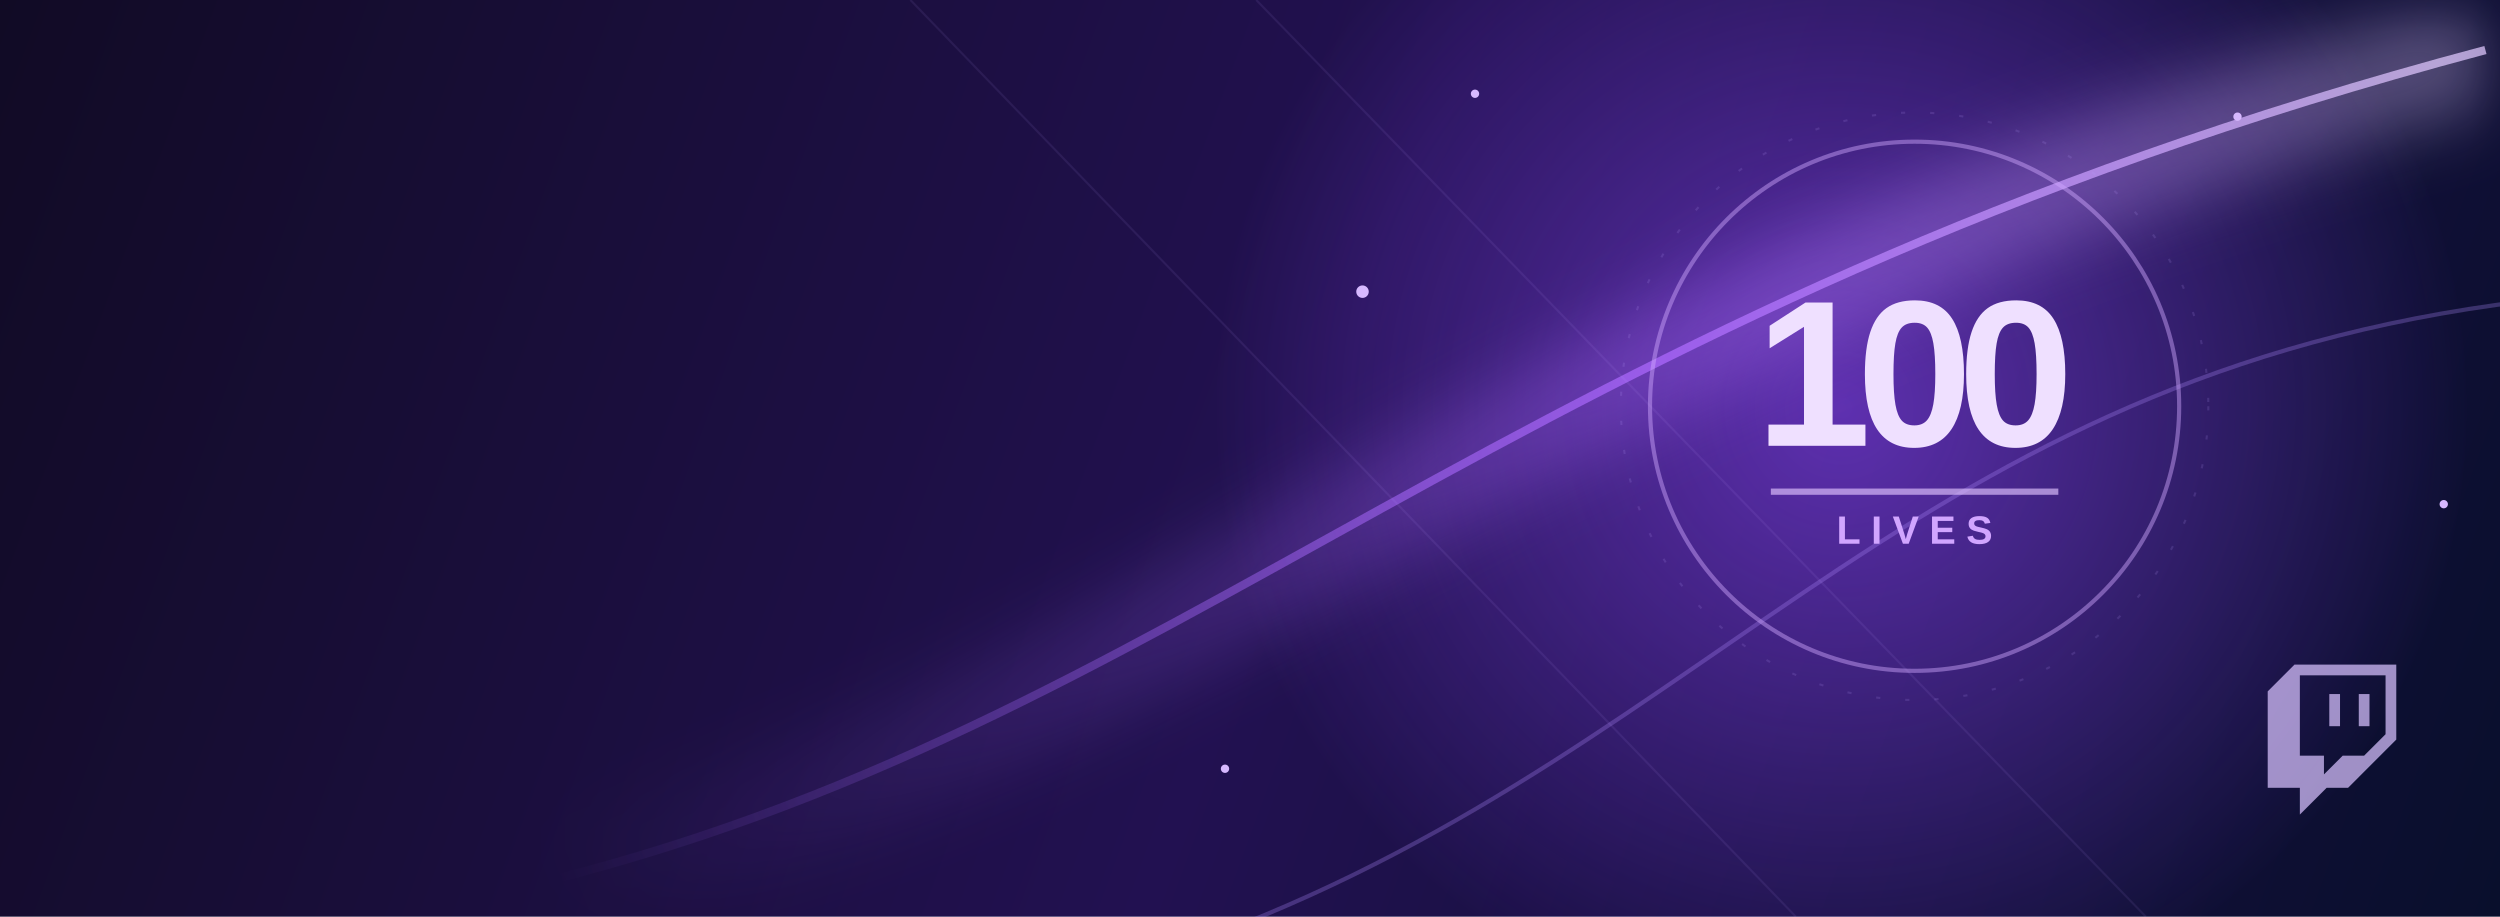
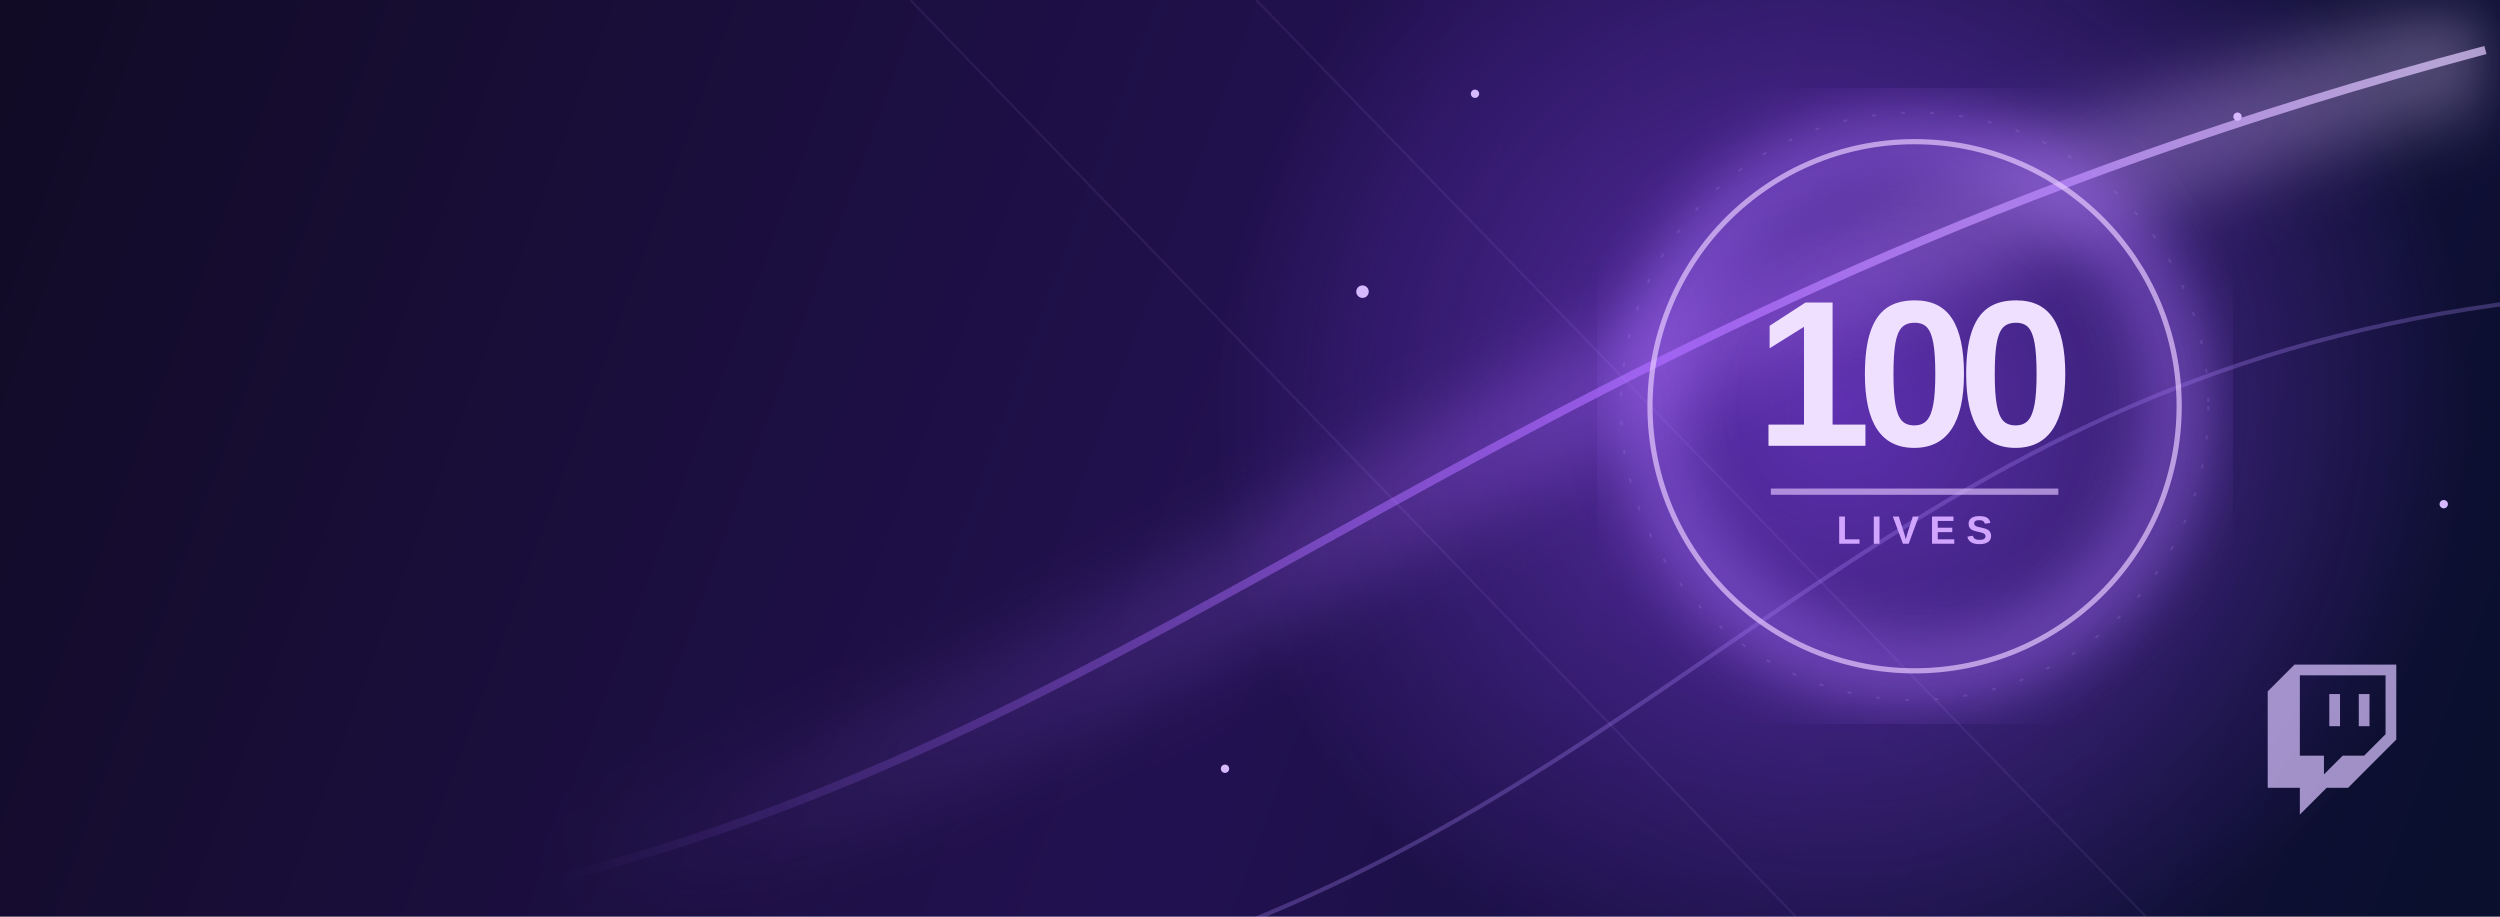
<svg xmlns="http://www.w3.org/2000/svg" viewBox="0 0 1200 440" fill="none">
  <defs>
    <linearGradient id="base" x1="0" y1="0" x2="1200" y2="440" gradientUnits="userSpaceOnUse">
      <stop stop-color="#110b25" />
      <stop offset=".52" stop-color="#221151" />
      <stop offset="1" stop-color="#090f2c" />
    </linearGradient>
    <linearGradient id="arc" x1="260" y1="400" x2="1170" y2="42" gradientUnits="userSpaceOnUse">
      <stop stop-color="#a369ff" stop-opacity="0" />
      <stop offset=".6" stop-color="#ae6aff" />
      <stop offset="1" stop-color="#e1c9ff" />
    </linearGradient>
    <radialGradient id="light">
      <stop stop-color="#9147ff" stop-opacity=".58" />
      <stop offset="1" stop-color="#9147ff" stop-opacity="0" />
    </radialGradient>
    <filter id="glow">
      <feGaussianBlur stdDeviation="16" />
    </filter>
  </defs>
  <rect width="1200" height="440" fill="url(#base)" />
  <circle cx="884" cy="196" r="300" fill="url(#light)" />
  <path d="M250 426C570 350 719 150 1193 24" stroke="url(#arc)" stroke-width="52" opacity=".33" filter="url(#glow)" />
  <path d="M250 426C570 350 719 150 1193 24" stroke="url(#arc)" stroke-width="4" opacity=".72" />
  <path d="M585 448C827 356 925 174 1226 143" stroke="#b18cff" stroke-opacity=".28" stroke-width="2" />
  <path d="M437 0 862 440M603 0l427 440" stroke="#bfa1ff" stroke-opacity=".09" stroke-width="1" />
-   <circle cx="919" cy="195" r="127" stroke="#d2a9ff" stroke-opacity=".45" stroke-width="2" />
+   <circle cx="919" cy="195" r="127" stroke="#ab70ff" stroke-opacity=".72" stroke-width="20" filter="url(#glow)" />
+   <circle cx="919" cy="195" r="127" stroke="#e8ccff" stroke-opacity=".68" stroke-width="2.5" />
  <circle cx="919" cy="195" r="141" stroke="#bca4ff" stroke-opacity=".15" stroke-width="1" stroke-dasharray="2 12" />
  <text x="919" y="214" text-anchor="middle" font-family="Arial,sans-serif" font-size="100" font-weight="900" letter-spacing="-7" fill="#efe0ff">100</text>
  <path d="M850 236h138" stroke="#e0c4ff" stroke-opacity=".65" stroke-width="3" />
  <text x="919" y="261" text-anchor="middle" font-family="Arial,sans-serif" font-size="19" font-weight="700" letter-spacing="5" fill="#d1a5ff">LIVES</text>
  <g transform="translate(1084 319) scale(4.5)" fill="#d8c2ff" opacity=".72">
    <path d="M3.857 0 1 2.857v10.286h3.429V16l2.857-2.857h2.286L14.714 8V0H3.857zm9.714 7.429-2.286 2.285H9l-2 2v-2H4.429V1.143h9.142v6.286z" />
    <path d="M11.857 3.143h-1.143v3.428h1.143V3.143zm-3.143 0H7.57v3.428h1.143V3.143z" />
  </g>
  <g fill="#d7b9ff">
    <circle cx="708" cy="45" r="2" />
    <circle cx="654" cy="140" r="3" />
    <circle cx="1074" cy="56" r="2" />
    <circle cx="1173" cy="242" r="2" />
    <circle cx="588" cy="369" r="2" />
  </g>
</svg>
